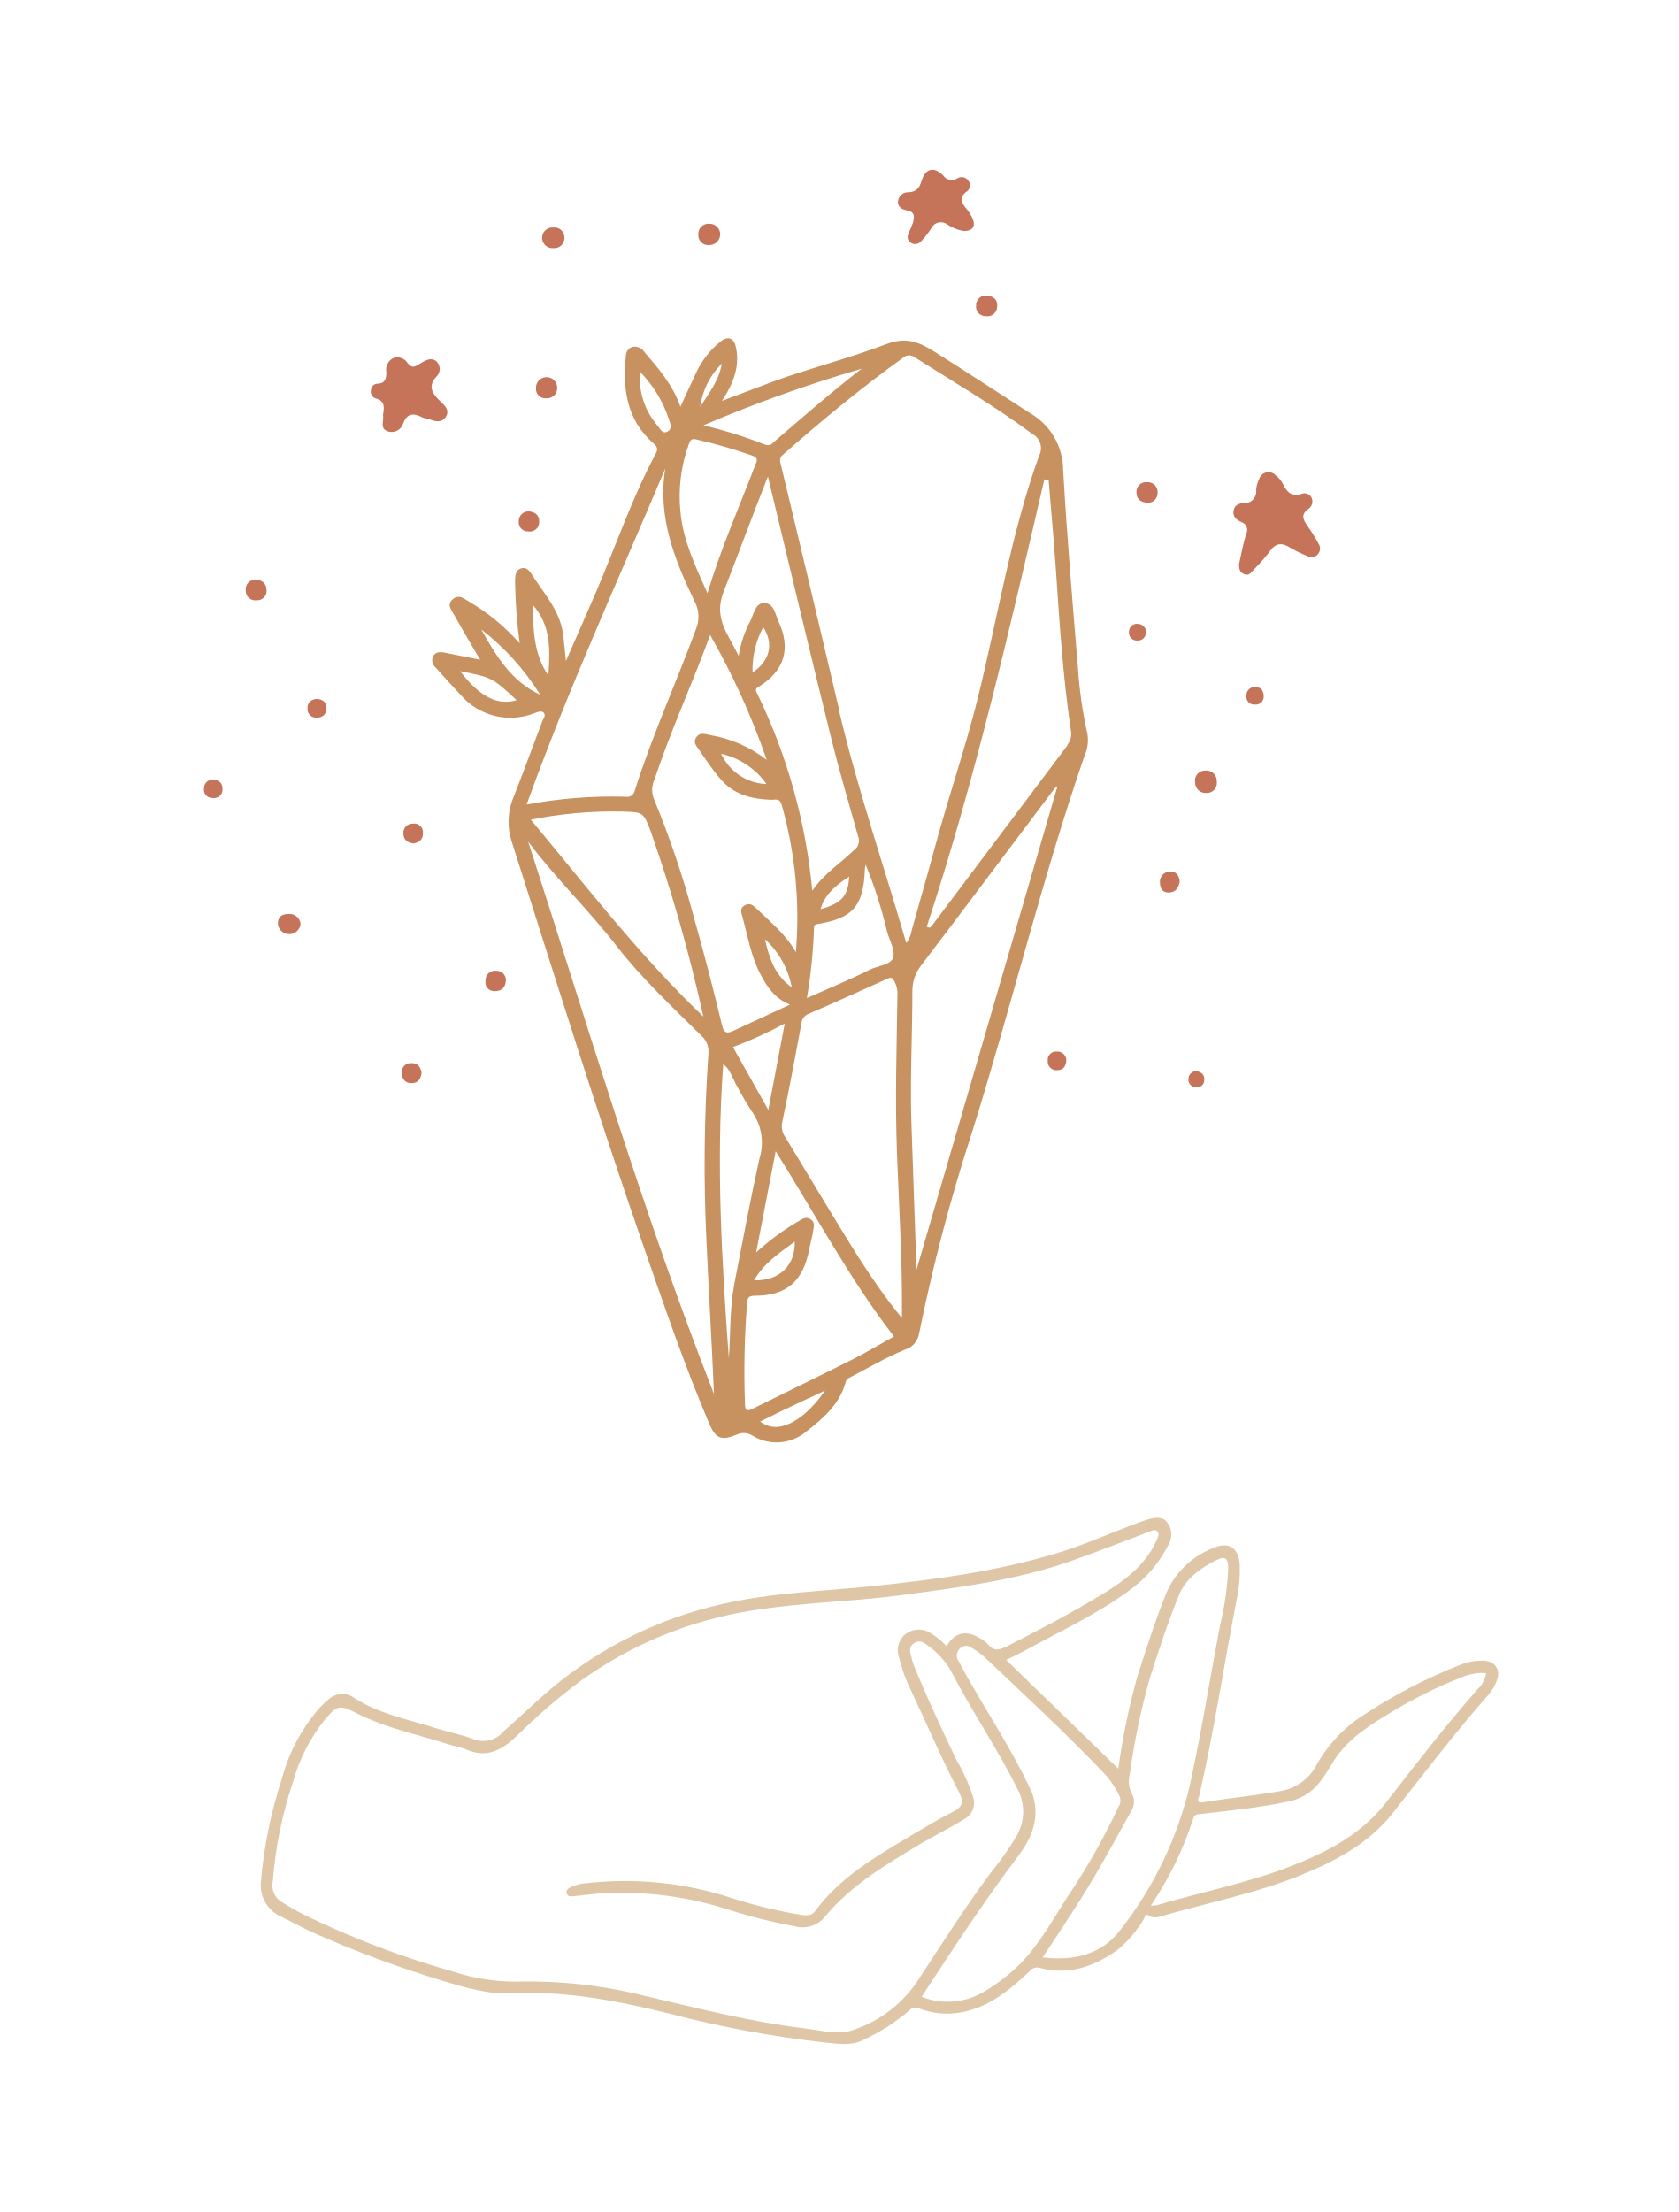
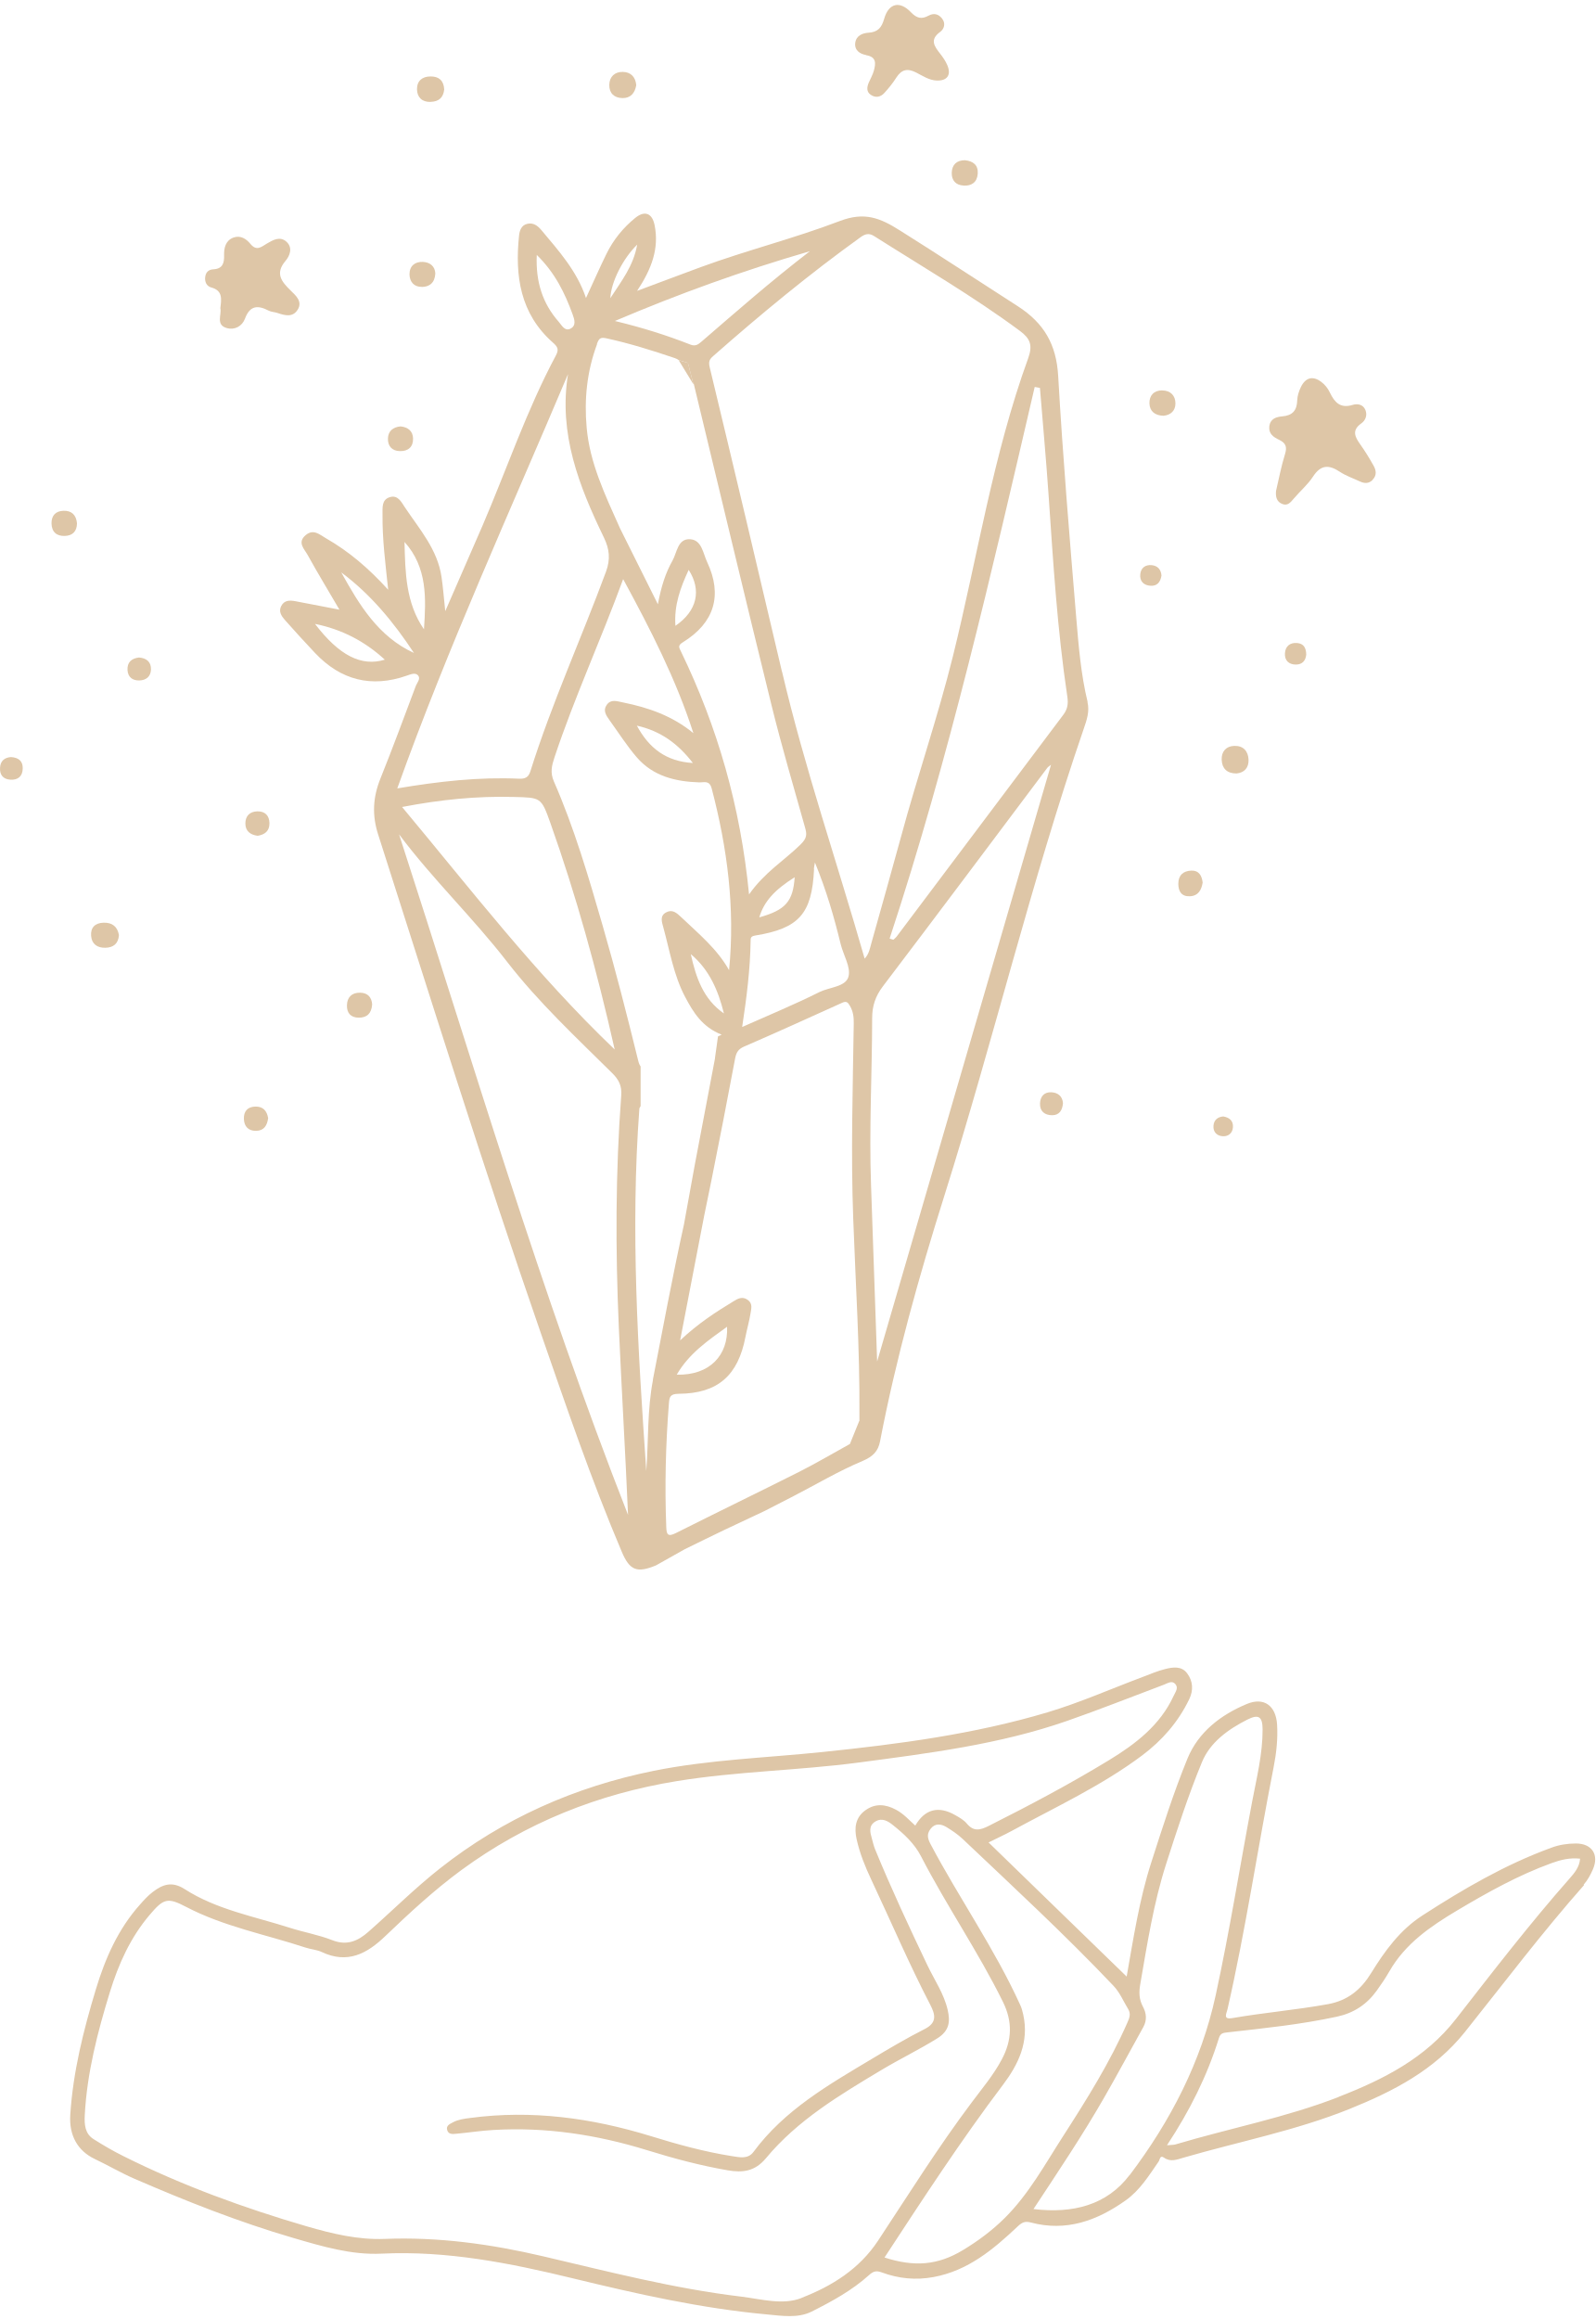
- <svg xmlns="http://www.w3.org/2000/svg" viewBox="0 0 237.15 312.47">
-   <defs>
-     <style>.cls-1{fill:#dec6a7;}.cls-2{fill:#c79160;}.cls-3{fill:#c5745a;}</style>
-   </defs>
-   <g id="Layer_1" data-name="Layer 1">
-     <path class="cls-1" d="M210.35,239.34a6.71,6.71,0,0,0,1.06-1.76c.73-1.68-.12-3-2-3a8.3,8.3,0,0,0-2.83.49,74.4,74.4,0,0,0-14.75,7.75,19.72,19.72,0,0,0-5.88,6.61,7,7,0,0,1-4.94,3.56c-3.65.66-7.34,1-11,1.6-1.09.19-.66-.52-.55-1,2.1-9.18,3.48-18.51,5.29-27.74a19.48,19.48,0,0,0,.4-4.93c-.14-2.16-1.51-3.16-3.47-2.34a11.87,11.87,0,0,0-6.81,6.26c-1.58,3.86-2.84,7.86-4.13,11.84A97.22,97.22,0,0,0,158,249.85l-15.84-15.37c1-.48,1.85-.88,2.69-1.34,5-2.74,10.27-5.16,14.9-8.62a17.52,17.52,0,0,0,5.41-6.46,2.75,2.75,0,0,0-.24-3c-.65-.86-1.65-.7-2.55-.48a25,25,0,0,0-2.47.87c-3.65,1.37-7.24,3-11,4.08-8.42,2.51-17.1,3.65-25.82,4.55-6.46.67-13,.86-19.36,2.16a57.33,57.33,0,0,0-24.46,11.17c-2.86,2.26-5.46,4.86-8.21,7.27a3.72,3.72,0,0,1-4.14,1c-1.57-.62-3.27-.92-4.89-1.43-4.07-1.3-8.36-2.07-12-4.42a2.82,2.82,0,0,0-3.68.32,10.38,10.38,0,0,0-1.46,1.43,24.88,24.88,0,0,0-5.05,9.69,64.41,64.41,0,0,0-2.95,14.4,4.87,4.87,0,0,0,2.82,5.07c1.52.72,3,1.58,4.52,2.25a155.75,155.75,0,0,0,18.22,6.79c3.32,1,6.66,2,10.14,1.8,7.49-.36,14.71,1.08,21.91,2.84a153.69,153.69,0,0,0,22.21,4.12c1.72.16,3.57.47,5.15-.32a28.52,28.52,0,0,0,6.6-4.2,1.19,1.19,0,0,1,1.44-.29,11,11,0,0,0,5.94.53c3.95-.73,6.84-3.17,9.63-5.79A1.37,1.37,0,0,1,147,278c4.05,1.07,7.59-.22,10.86-2.53a16.7,16.7,0,0,0,3.8-4.48c.13-.19.13-.76.6-.42.76.53,1.51.21,2.24,0,6.34-1.84,12.85-3.1,19-5.57,5-2,9.74-4.44,13.24-8.83C201.19,250.53,205.56,244.77,210.35,239.34ZM120.71,286.7c-2.18.84-4.63.12-6.95-.16-7.69-.92-15.17-2.85-22.69-4.61a67.59,67.59,0,0,0-18.14-2A28.12,28.12,0,0,1,64,278.5a126.76,126.76,0,0,1-21-8c-1.18-.6-2.34-1.26-3.46-2a2.72,2.72,0,0,1-1-2.71,58.26,58.26,0,0,1,2.88-14.13A24.25,24.25,0,0,1,46,242.8c1.57-1.85,2-2,4.15-.91,4.33,2.26,9.12,3.16,13.7,4.66a15.89,15.89,0,0,1,1.86.51c3,1.4,5.18.19,7.29-1.82a86.85,86.85,0,0,1,8.7-7.55,56.43,56.43,0,0,1,24.72-10.21c6.89-1.12,13.88-1.21,20.79-2.13,8.08-1.07,16.19-2.08,23.94-4.78,3.73-1.3,7.4-2.76,11.1-4.15.42-.15.9-.49,1.28-.09s0,.93-.17,1.38c-1.55,3.37-4.39,5.52-7.4,7.36-4.47,2.72-9.11,5.18-13.8,7.54-1,.49-1.72.67-2.51-.27a4.75,4.75,0,0,0-1.32-1c-1.93-1.11-3.48-.69-4.59,1.2a11.4,11.4,0,0,0-2.21-1.82,3.1,3.1,0,0,0-3.51.05,2.93,2.93,0,0,0-1,3.34,22.09,22.09,0,0,0,1.68,4.65c2.25,4.78,4.32,9.64,6.76,14.33.56,1.09.8,2-.65,2.76-2,1-4,2.21-6,3.39-5,3-10.07,5.88-13.63,10.71-.62.84-1.58.61-2.43.47a68.5,68.5,0,0,1-9.37-2.3,48.2,48.2,0,0,0-20.65-2.08,5.72,5.72,0,0,0-2,.5c-.37.2-.81.38-.66.9s.64.46,1,.42c1.41-.13,2.82-.34,4.23-.43A49.57,49.57,0,0,1,103,269.78a74.73,74.73,0,0,0,9.24,2.31,4.09,4.09,0,0,0,4.37-1.39c3.63-4.37,8.45-7.24,13.27-10.13,2.09-1.25,4.28-2.31,6.35-3.59a2.6,2.6,0,0,0,1.21-3.25,25.24,25.24,0,0,0-2.32-5.14c-2.1-4.4-4.16-8.81-6-13.32a12.27,12.27,0,0,1-.35-1.18c-.21-.73-.41-1.48.4-2s1.43,0,2,.42a11.18,11.18,0,0,1,3.2,3.55c2.93,5.68,6.57,10.95,9.4,16.69a6.76,6.76,0,0,1-.12,6.57,38.81,38.81,0,0,1-3.46,4.95c-3.83,5.11-7.22,10.5-10.72,15.82A17.58,17.58,0,0,1,120.71,286.7Zm9.5-4.63c4.43-6.76,8.77-13.42,13.57-19.78,1.79-2.36,3-4.92,2.34-8a5.31,5.31,0,0,0-.37-1.17c-2.92-6.41-7-12.19-10.27-18.4a1.37,1.37,0,0,1,.06-1.77,1.23,1.23,0,0,1,1.74-.18,10.73,10.73,0,0,1,1.89,1.37c5.84,5.53,11.75,11,17.28,16.84a14.92,14.92,0,0,1,1.69,2.66,1.55,1.55,0,0,1-.1,1.56,94.46,94.46,0,0,1-7.38,13c-2.07,3.23-3.91,6.62-6.67,9.36a25.79,25.79,0,0,1-4.78,3.68A10,10,0,0,1,130.21,282.07Zm28.11-9.48c-2.63,3.48-6.52,4.46-11,3.91,2.9-4.4,5.65-8.5,8.11-12.79,1.53-2.66,3-5.37,4.47-8a2.32,2.32,0,0,0,0-2.36,3.74,3.74,0,0,1-.3-2.58A100.12,100.12,0,0,1,162.47,237c1.26-3.93,2.55-7.87,4.11-11.69.95-2.3,3-3.78,5.22-4.9,1.3-.65,1.73-.32,1.74,1.12a43.74,43.74,0,0,1-1.2,8.29c-1.4,7.4-2.59,14.83-4.19,22.19A52.58,52.58,0,0,1,158.32,272.59Zm23.94-8.92c-6.08,2.36-12.49,3.58-18.72,5.44a7.73,7.73,0,0,1-.95.09,48.19,48.19,0,0,0,6-12.31c.17-.57.51-.58,1-.64,4.18-.47,8.37-.9,12.5-1.78a7.26,7.26,0,0,0,4.58-3,22.81,22.81,0,0,0,1.44-2.18c1.82-3.18,4.72-5.16,7.77-7a64.4,64.4,0,0,1,10.82-5.43,7.07,7.07,0,0,1,3.27-.51,3.83,3.83,0,0,1-1.21,2.28c-4.56,5.18-8.78,10.65-13,16.09C192.2,259.25,187.38,261.68,182.26,263.67Z" />
-     <path class="cls-2" d="M152.29,94.2c-.77-9.27-1.55-18.54-2.08-27.82a9.32,9.32,0,0,0-4.64-8c-4.49-2.88-8.95-5.81-13.46-8.65-2.31-1.45-4.08-2.19-6.94-1.1-5.22,2-10.68,3.35-15.94,5.27L102,56.63c1.67-2.54,2.53-4.86,2-7.51-.27-1.37-1.11-1.74-2.19-.87a12.23,12.23,0,0,0-3.32,4.13c-.79,1.64-1.53,3.3-2.35,5.07C95.05,54.34,93,52,91,49.67A1.59,1.59,0,0,0,89.36,49a1.33,1.33,0,0,0-.93,1.32c-.48,4.64.14,9,3.86,12.27.58.51.73.8.35,1.51-3.35,6.27-5.62,13-8.42,19.53-1.34,3.1-2.7,6.19-4.26,9.75-.17-1.68-.26-2.81-.42-3.93-.46-3.14-2.53-5.45-4.2-8-.42-.62-.8-1.42-1.7-1.16s-.85,1.21-.86,2a74,74,0,0,0,.65,8.59A29.35,29.35,0,0,0,66.3,85c-.72-.41-1.43-1.11-2.33-.35s-.15,1.58.23,2.26c1.16,2.1,2.4,4.16,3.64,6.28l-5.05-1c-.65-.12-1.27-.12-1.62.57a1.33,1.33,0,0,0,.41,1.56c1.15,1.29,2.3,2.57,3.49,3.82a9.25,9.25,0,0,0,10.5,2.58c.45-.16,1-.38,1.29,0s-.12.85-.27,1.25c-1.33,3.53-2.63,7.08-4,10.57a9,9,0,0,0-.25,6.45C78.4,138,84.35,157.11,90.91,176c2.93,8.42,5.8,16.87,9.29,25.08.91,2.15,1.74,2.48,3.93,1.56a2.28,2.28,0,0,1,2.21.17,6.52,6.52,0,0,0,7.57-.58c2.36-1.84,4.64-3.79,5.53-6.83.08-.28.11-.54.41-.7,2.65-1.37,5.23-2.9,8-4.05a2.83,2.83,0,0,0,2-2.22,252.63,252.63,0,0,1,7.39-28.18c5.59-17.76,9.91-35.9,16-53.52a5.35,5.35,0,0,0,.41-3A61.3,61.3,0,0,1,152.29,94.2ZM121.75,52.08c-4.55,3.51-8.49,7-12.47,10.41a1,1,0,0,1-1.22.3,66.06,66.06,0,0,0-8.67-2.71A197.25,197.25,0,0,1,121.75,52.08Zm.44,70.84c0-.15,0-.3.12-.78a63.58,63.58,0,0,1,3,9.35c.31,1.27,1.19,2.67.89,3.75s-2.18,1.17-3.33,1.75c-2.85,1.43-5.81,2.64-8.86,4a73,73,0,0,0,1-9.85c0-.34,0-.54.52-.62C120.48,129.72,122,128,122.19,122.92Zm-6.26,5.51c.54-1.79,1.72-3.13,4.06-4.6C119.81,126.61,118.94,127.59,115.93,128.43Zm4.7-8.31c-1.84,1.81-4.09,3.17-5.86,5.69A81,81,0,0,0,107,98c-.21-.44-.39-.67.22-1,3.61-2.23,4.58-5.39,2.77-9.22-.46-1-.61-2.51-1.94-2.59s-1.51,1.52-2,2.46a15.85,15.85,0,0,0-1.68,5c-1.51-3.11-3.57-5.3-2.15-9,2.08-5.36,4.08-10.76,6.28-16.35,3,12.49,5.92,24.73,8.93,36.93,1.15,4.66,2.51,9.27,3.81,13.89A1.63,1.63,0,0,1,120.63,120.12ZM106.33,95a12.68,12.68,0,0,1,1.51-6.41C109.35,90.94,108.82,93.32,106.33,95ZM102,51.34c-.44,2.47-1.82,4.18-3.08,6.14A10.73,10.73,0,0,1,102,51.34ZM97.33,62.73c.23-.62.38-.8,1.06-.66a74.12,74.12,0,0,1,7.89,2.28c1,.33.62.85.39,1.45-2.25,5.9-4.82,11.69-6.71,18-1.77-3.94-3.45-7.49-3.82-11.5A21.64,21.64,0,0,1,97.33,62.73Zm-6.9-10.21a17.33,17.33,0,0,1,4.11,6.79c.22.6.45,1.32-.26,1.67s-1-.4-1.32-.79A10.33,10.33,0,0,1,90.43,52.52ZM65,94.8c4.56.92,4.56.92,8,4.1C70.33,99.72,67.78,98.44,65,94.8Zm3-5.89a35.27,35.27,0,0,1,8.33,9.23C72.27,96.27,70.08,92.64,68,88.91Zm7.26-3.49c2.63,2.92,2.47,6.46,2.22,10C75.4,92.42,75.34,88.92,75.27,85.42ZM94,66.18C92.89,73,95.28,79,98.13,84.93a4.55,4.55,0,0,1,.23,3.88c-2.82,7.66-6.22,15.11-8.68,22.91a1.08,1.08,0,0,1-1.27.83,65.7,65.7,0,0,0-14,1.1C80.27,97.38,87.37,81.9,94,66.18Zm-2,51.43a224.2,224.2,0,0,1,7.38,26C90.28,134.9,82.9,125.26,75,115.79a58.73,58.73,0,0,1,12.77-1.15C90.89,114.72,90.92,114.66,92,117.61Zm-17.33,1.33c3.84,5.13,8.47,9.56,12.37,14.59,3.61,4.66,7.9,8.65,12.06,12.77a3,3,0,0,1,1,2.53,225.31,225.31,0,0,0-.28,26.5c.32,7.19.76,14.37,1.06,21.58C90.85,171.37,83.12,145.05,74.64,118.94ZM98,129.44a133.8,133.8,0,0,0-5.6-16.56,3.48,3.48,0,0,1,.07-2.76c2.27-6.84,5.29-13.39,7.87-20.42a104.34,104.34,0,0,1,8,17.65,17.68,17.68,0,0,0-8.07-3.52c-.7-.14-1.37-.41-1.87.29s-.06,1.2.32,1.72c1,1.44,2,3,3.16,4.29,1.85,2.15,4.4,2.76,7.12,2.85.57,0,1.19-.27,1.45.72a58.32,58.32,0,0,1,2,20.81c-1.38-2.46-3.49-4.18-5.45-6.06-.55-.52-1-1-1.78-.56s-.46,1.1-.3,1.69c.74,2.69,1.19,5.47,2.5,8,.94,1.77,2,3.46,4.2,4.33-2.79,1.29-5.42,2.53-8.07,3.73-.75.34-1.25.37-1.52-.76C100.78,139.7,99.46,134.55,98,129.44Zm10.32-18.68a7.34,7.34,0,0,1-6.42-4.28A10.82,10.82,0,0,1,108.31,110.76Zm3.56,28.71c-2.39-1.65-3.21-4.16-3.8-6.8A12.21,12.21,0,0,1,111.87,139.47Zm-1,5.11c-.78,4.1-1.51,8-2.32,12.21-1.74-3.08-3.33-5.92-5-8.88A56.07,56.07,0,0,0,110.87,144.58Zm-7.13,36.87c-.67,3.45-.51,7-.77,10.44-1-13.8-1.82-27.59-.79-41.56a3.43,3.43,0,0,1,1.13,1.49,45.82,45.82,0,0,0,2.85,5.09,7.58,7.58,0,0,1,1.15,6.71C106,169.54,104.9,175.5,103.74,181.45Zm3.67,19.35c1.58-.77,3-1.5,4.54-2.21s2.94-1.39,4.61-2.17C114.2,199.94,110.3,203.06,107.41,200.8ZM120.52,192c-4.71,2.37-9.46,4.66-14.17,7-.92.46-1.06.15-1.09-.7a123.2,123.2,0,0,1,.29-14.12c.06-.78.12-1.14,1.13-1.14,4.48,0,6.8-2.09,7.65-6.53.17-.9.44-1.79.57-2.69.09-.54.28-1.14-.34-1.57s-1.12-.11-1.6.18a34.94,34.94,0,0,0-6.12,4.49l2.76-14.3c5.63,8.95,10.4,18,16.71,26.17C124.39,189.85,122.49,191,120.52,192Zm-14-11.11c1.41-2.42,3.52-3.87,5.77-5.49C112.39,178.62,110.26,181,106.47,180.86Zm20.91,5.29c-4.28-5.19-7.58-10.9-11-16.5-1.83-3-3.61-6-5.44-9a2.69,2.69,0,0,1-.49-2.07c1-4.66,1.85-9.33,2.73-14a1.58,1.58,0,0,1,1-1.39c3.77-1.62,7.51-3.33,11.24-5,.49-.22.66-.05.9.4a3.64,3.64,0,0,1,.43,2c-.12,7.47-.34,14.93-.06,22.39s.75,14.91.7,22.38Zm-8.85-85.85q-4.09-17.44-8.29-34.87a1.1,1.1,0,0,1,.41-1.3c5.43-4.78,11-9.39,16.89-13.62a1.23,1.23,0,0,1,1.55-.13c5.61,3.56,11.36,6.91,16.71,10.88a2.28,2.28,0,0,1,.95,3.11c-4,11.11-5.82,22.8-8.65,34.23-1.72,6.93-4.06,13.69-5.93,20.58-1.1,4.08-2.27,8.15-3.41,12.22a3.83,3.83,0,0,1-.76,1.79C124.84,122.15,121.13,111.38,118.53,100.3Zm10.91,79.05c-.24-6.93-.46-13.59-.7-20.25-.24-6.37.12-12.74.12-19.11a5.79,5.79,0,0,1,1.23-3.63c6.32-8.31,12.57-16.68,18.85-25a2.8,2.8,0,0,1,.43-.36Zm21.35-74.12-19.13,25.45a2.26,2.26,0,0,1-.35.34l-.43-.13c6.84-20.73,11.69-42,16.63-63.21l.6.11c.33,4.09.71,8.18,1,12.28.53,7.72,1,15.44,2.15,23.1A2.47,2.47,0,0,1,150.79,105.23Z" />
-     <path class="cls-3" d="M186.14,78.36a1.22,1.22,0,0,0,.14-1.58,22.6,22.6,0,0,0-1.54-2.47c-.62-.87-1-1.62.12-2.42a1.27,1.27,0,0,0,.47-1.54,1.12,1.12,0,0,0-1.47-.57c-1.42.43-2.07-.31-2.61-1.44a3.48,3.48,0,0,0-1-1.19,1.39,1.39,0,0,0-2.37.59,3.89,3.89,0,0,0-.4,1.48,1.65,1.65,0,0,1-1.71,1.86c-.69,0-1.39.26-1.49,1.14s.5,1.24,1.13,1.54a1.14,1.14,0,0,1,.67,1.63c-.44,1.41-.71,2.87-1,4.23-.07.71.1,1.24.72,1.49s.93-.16,1.28-.58A28.3,28.3,0,0,0,179.33,78c.89-1.37,1.82-1.39,3.07-.56a17.52,17.52,0,0,0,2.31,1.11A1.18,1.18,0,0,0,186.14,78.36Z" />
-     <path class="cls-3" d="M63,58.88c.59-1-.19-1.6-.8-2.2-1-1-1.85-2-.59-3.42a1.51,1.51,0,0,0,.09-2.19c-.73-.65-1.52-.2-2.22.21s-1.18.92-1.89,0a1.7,1.7,0,0,0-2-.71,1.84,1.84,0,0,0-1,2c0,.94-.17,1.58-1.23,1.63a.91.91,0,0,0-.93.85,1,1,0,0,0,.69,1.24c1.33.36,1.16,1.32,1,2.37.18.74-.56,1.91.74,2.29a1.69,1.69,0,0,0,2.09-1.09c.57-1.53,1.49-1.54,2.72-.9a8,8,0,0,0,1,.26C61.47,59.54,62.38,59.79,63,58.88Z" />
-     <path class="cls-3" d="M128.08,29.7c1.21.2,1.13.94.91,1.76a12.36,12.36,0,0,1-.59,1.41c-.21.51-.27,1,.24,1.39a1.11,1.11,0,0,0,1.55-.22,13,13,0,0,0,1.37-1.76,1.51,1.51,0,0,1,2.28-.58,5.56,5.56,0,0,0,2.37.93c1.2,0,1.68-.65,1.2-1.77a5.79,5.79,0,0,0-.81-1.3c-.68-.85-1.25-1.61,0-2.51a1.05,1.05,0,0,0,.2-1.54,1.12,1.12,0,0,0-1.53-.32,1.45,1.45,0,0,1-2-.39c-1.3-1.35-2.55-1-3.06.74-.29,1-.71,1.55-1.81,1.62a1.43,1.43,0,0,0-1.51,1.16C126.74,29.19,127.42,29.6,128.08,29.7Z" />
-     <path class="cls-3" d="M170.28,108.85a1.4,1.4,0,0,0-1.43,1.59,1.5,1.5,0,0,0,1.7,1.57,1.39,1.39,0,0,0,1.37-1.58A1.48,1.48,0,0,0,170.28,108.85Z" />
-     <path class="cls-3" d="M100.17,34.62a1.54,1.54,0,0,0,1.59-1.48,1.49,1.49,0,0,0-1.54-1.53,1.42,1.42,0,0,0-1.55,1.49A1.39,1.39,0,0,0,100.17,34.62Z" />
-     <path class="cls-3" d="M40.7,129.11c-1,0-1.5.56-1.42,1.5a1.61,1.61,0,0,0,3.19-.1A1.57,1.57,0,0,0,40.7,129.11Z" />
-     <path class="cls-3" d="M78.19,35.05a1.42,1.42,0,0,0,1.56-1.43,1.41,1.41,0,0,0-1.57-1.48,1.46,1.46,0,1,0,0,2.91Z" />
-     <path class="cls-3" d="M139.26,44.65a1.38,1.38,0,0,0,1.63-1.36c.07-1-.51-1.44-1.47-1.54a1.36,1.36,0,0,0-1.51,1.45A1.31,1.31,0,0,0,139.26,44.65Z" />
-     <path class="cls-3" d="M165.39,123.14a1.38,1.38,0,0,0-1.5,1.52c0,.88.37,1.46,1.31,1.42s1.35-.74,1.48-1.58C166.58,123.7,166.24,123.11,165.39,123.14Z" />
-     <path class="cls-3" d="M162.05,68.11a1.35,1.35,0,0,0-1.48,1.5c0,.92.66,1.39,1.63,1.41a1.36,1.36,0,0,0,1.36-1.41A1.41,1.41,0,0,0,162.05,68.11Z" />
-     <path class="cls-3" d="M77.17,56.26a1.45,1.45,0,0,0,1.56-1.55,1.49,1.49,0,0,0-3,.13A1.32,1.32,0,0,0,77.17,56.26Z" />
-     <path class="cls-3" d="M74.66,75.07a1.32,1.32,0,0,0,1.52-1.44c0-.87-.59-1.31-1.44-1.39a1.36,1.36,0,0,0-1.44,1.39A1.29,1.29,0,0,0,74.66,75.07Z" />
-     <path class="cls-3" d="M36.09,81.91a1.29,1.29,0,0,0-1.36,1.44,1.34,1.34,0,0,0,1.55,1.44,1.3,1.3,0,0,0,1.38-1.45A1.4,1.4,0,0,0,36.09,81.91Z" />
-     <path class="cls-3" d="M70.12,137.13a1.35,1.35,0,0,0-1.52,1.45A1.22,1.22,0,0,0,69.93,140c.95,0,1.47-.47,1.55-1.5A1.31,1.31,0,0,0,70.12,137.13Z" />
-     <path class="cls-3" d="M58.34,116.35A1.28,1.28,0,0,0,57,117.74c0,.86.56,1.3,1.41,1.4.81-.13,1.37-.54,1.35-1.43A1.23,1.23,0,0,0,58.34,116.35Z" />
-     <path class="cls-3" d="M58.11,150.18a1.23,1.23,0,0,0-1.32,1.42A1.27,1.27,0,0,0,58.2,153c.9,0,1.26-.63,1.37-1.46C59.42,150.69,59,150.16,58.11,150.18Z" />
-     <path class="cls-3" d="M44.76,98.72c-.86.1-1.36.55-1.31,1.44a1.19,1.19,0,0,0,1.36,1.2,1.23,1.23,0,0,0,1.33-1.25C46.17,99.22,45.63,98.79,44.76,98.72Z" />
-     <path class="cls-3" d="M149.33,148.54a1.18,1.18,0,0,0-1.3,1.27,1.23,1.23,0,0,0,1.39,1.36c.83,0,1.18-.58,1.24-1.4A1.26,1.26,0,0,0,149.33,148.54Z" />
-     <path class="cls-3" d="M30,112.72a1.2,1.2,0,0,0,1.44-1.29c0-.82-.46-1.24-1.35-1.3a1.2,1.2,0,0,0-1.26,1.22A1.16,1.16,0,0,0,30,112.72Z" />
-     <path class="cls-3" d="M177.48,97.06a1.17,1.17,0,0,0-1.38,1.18,1.13,1.13,0,0,0,1.26,1.29,1.12,1.12,0,0,0,1.19-1.14C178.53,97.63,178.27,97.12,177.48,97.06Z" />
-     <path class="cls-3" d="M160.83,88.14a1.09,1.09,0,0,0-1.31,1,1.13,1.13,0,0,0,1.17,1.35c.73,0,1.14-.39,1.26-1.17A1.19,1.19,0,0,0,160.83,88.14Z" />
-     <path class="cls-3" d="M169.05,151.31a1.1,1.1,0,0,0-1.13,1.06,1.05,1.05,0,0,0,1.11,1.21,1,1,0,0,0,1.12-1C170.21,151.8,169.73,151.44,169.05,151.31Z" />
-   </g>
+ <svg xmlns="http://www.w3.org/2000/svg" width="311" height="452" viewBox="0 0 311 452" fill="none">
+   <path d="M308.753 367.345C309.519 366.478 310.097 365.406 310.556 364.352C311.798 361.494 310.352 359.317 307.239 359.317C305.606 359.317 303.956 359.572 302.425 360.15C293.478 363.416 285.314 368.179 277.336 373.333C272.93 376.174 269.988 380.256 267.317 384.576C265.344 387.791 262.792 389.918 258.914 390.632C252.723 391.755 246.429 392.282 240.237 393.354C238.383 393.677 239.115 392.469 239.302 391.67C242.874 376.055 245.204 360.184 248.3 344.484C248.844 341.729 249.151 338.922 248.98 336.115C248.742 332.441 246.412 330.74 243.095 332.118C237.992 334.244 233.638 337.595 231.511 342.766C228.824 349.332 226.664 356.136 224.486 362.906C222.122 370.203 220.982 377.773 219.655 385.257C210.691 376.548 201.778 367.907 192.729 359.113C194.379 358.296 195.859 357.616 197.305 356.833C205.877 352.173 214.774 348.056 222.649 342.171C226.595 339.211 229.708 335.639 231.852 331.199C232.702 329.43 232.583 327.661 231.443 326.148C230.338 324.668 228.637 324.94 227.106 325.331C225.677 325.688 224.299 326.284 222.904 326.811C216.679 329.141 210.589 331.846 204.228 333.751C189.922 338.02 175.141 339.96 160.325 341.49C149.337 342.63 138.263 342.97 127.394 345.165C112.051 348.277 98.086 354.469 85.788 364.165C80.906 368.009 76.483 372.431 71.823 376.531C69.816 378.3 67.655 379.303 64.781 378.164C62.093 377.109 59.201 376.616 56.446 375.731C49.523 373.52 42.242 372.21 36.034 368.23C33.533 366.614 31.713 367.294 29.774 368.774C28.856 369.472 28.056 370.356 27.291 371.224C23.038 375.986 20.538 381.651 18.701 387.706C16.268 395.735 14.244 403.798 13.7 412.201C13.445 416.181 15.095 419.209 18.497 420.824C21.082 422.049 23.566 423.512 26.185 424.652C36.306 429.04 46.563 433.106 57.177 436.201C62.825 437.851 68.506 439.552 74.408 439.263C87.149 438.651 99.447 441.1 111.694 444.077C124.145 447.105 136.664 449.928 149.456 451.102C152.398 451.374 155.545 451.902 158.233 450.558C162.196 448.568 166.125 446.424 169.459 443.414C170.276 442.682 170.854 442.529 171.909 442.92C175.175 444.128 178.526 444.468 182.013 443.822C188.732 442.58 193.664 438.43 198.393 433.973C199.244 433.174 199.805 432.884 200.979 433.191C207.868 435.028 213.889 432.833 219.451 428.887C222.241 426.914 224.01 424.022 225.915 421.267C226.136 420.944 226.136 419.991 226.936 420.552C228.228 421.471 229.504 420.91 230.746 420.552C241.53 417.423 252.621 415.279 263.065 411.078C271.587 407.642 279.632 403.525 285.586 396.075C293.257 386.465 300.673 376.65 308.821 367.431L308.753 367.345ZM156.277 447.904C152.569 449.35 148.401 448.108 144.455 447.632C131.374 446.067 118.651 442.767 105.859 439.774C95.688 437.392 85.482 435.98 75.004 436.389C69.816 436.593 64.764 435.385 59.797 433.939C47.533 430.35 35.558 425.995 24.11 420.28C22.086 419.277 20.13 418.137 18.225 416.929C16.558 415.875 16.439 414.089 16.524 412.32C16.949 404.07 19.007 396.143 21.422 388.285C23.123 382.773 25.42 377.653 29.196 373.214C31.866 370.067 32.649 369.761 36.272 371.666C43.62 375.51 51.768 377.041 59.576 379.61C60.613 379.95 61.77 380.018 62.739 380.477C67.757 382.841 71.55 380.8 75.123 377.364C79.851 372.84 84.648 368.4 89.921 364.522C102.509 355.285 116.61 349.655 131.97 347.155C143.689 345.25 155.579 345.097 167.333 343.549C181.077 341.729 194.872 340.011 208.055 335.418C214.399 333.207 220.642 330.723 226.936 328.359C227.65 328.087 228.45 327.508 229.096 328.189C229.844 328.971 229.164 329.771 228.807 330.553C226.17 336.285 221.356 339.943 216.219 343.072C208.599 347.716 200.723 351.883 192.746 355.898C191.079 356.731 189.82 357.037 188.493 355.439C187.915 354.741 187.048 354.248 186.231 353.789C182.965 351.918 180.312 352.615 178.441 355.83C177.233 354.741 176.161 353.516 174.681 352.734C172.64 351.645 170.65 351.458 168.728 352.836C166.755 354.248 166.517 356.289 167.01 358.5C167.622 361.256 168.677 363.858 169.885 366.41C173.712 374.541 177.233 382.807 181.383 390.785C182.336 392.639 182.744 394.238 180.278 395.48C176.791 397.249 173.423 399.239 170.072 401.246C161.567 406.332 152.943 411.248 146.887 419.447C145.833 420.876 144.183 420.484 142.754 420.263C137.328 419.413 132.038 417.95 126.816 416.334C115.334 412.813 103.682 411.214 91.69 412.813C90.534 412.966 89.36 413.102 88.305 413.663C87.676 414.004 86.927 414.31 87.183 415.177C87.438 416.062 88.271 415.96 88.969 415.892C91.367 415.671 93.765 415.296 96.164 415.16C106.421 414.548 116.389 416.079 126.186 419.106C131.34 420.705 136.562 422.1 141.886 423.019C144.761 423.512 147.159 423.274 149.337 420.654C155.511 413.221 163.71 408.339 171.892 403.44C175.447 401.314 179.172 399.511 182.71 397.317C185.142 395.803 185.262 394 184.768 391.789C184.054 388.625 182.183 385.937 180.805 383.046C177.233 375.561 173.729 368.06 170.582 360.388C170.327 359.742 170.174 359.045 169.987 358.381C169.629 357.14 169.289 355.864 170.667 355.03C171.977 354.248 173.116 354.945 174.103 355.745C176.246 357.446 178.287 359.351 179.546 361.783C184.53 371.445 190.722 380.426 195.535 390.19C197.458 394.085 197.287 397.674 195.331 401.365C193.715 404.427 191.487 407.047 189.446 409.785C182.931 418.46 177.182 427.645 171.211 436.695C167.537 442.274 162.179 445.591 156.294 447.87L156.277 447.904ZM172.436 440.029C179.971 428.53 187.354 417.184 195.518 406.383C198.563 402.352 200.655 397.997 199.499 392.707C199.346 392.01 199.176 391.346 198.869 390.717C193.903 379.814 186.997 369.982 181.4 359.402C180.703 358.092 180.754 357.327 181.485 356.391C182.319 355.353 183.458 355.49 184.462 356.085C185.585 356.765 186.707 357.514 187.66 358.415C197.594 367.822 207.646 377.109 217.07 387.043C218.346 388.387 219.009 390.054 219.945 391.585C220.54 392.554 220.166 393.388 219.792 394.238C216.356 402.046 211.848 409.241 207.238 416.402C203.7 421.896 200.57 427.662 195.876 432.323C193.426 434.756 190.671 436.797 187.745 438.566C182.863 441.525 178.27 441.9 172.436 440.012V440.029ZM220.251 423.903C215.794 429.823 209.16 431.49 201.489 430.571C206.422 423.087 211.1 416.113 215.284 408.816C217.886 404.291 220.353 399.681 222.887 395.123C223.653 393.762 223.517 392.401 222.819 391.108C222.071 389.696 222.02 388.353 222.309 386.72C223.67 378.861 224.895 370.986 227.327 363.382C229.47 356.697 231.647 349.978 234.318 343.498C235.917 339.585 239.438 337.068 243.197 335.163C245.391 334.057 246.14 334.601 246.157 337.068C246.174 341.865 245 346.508 244.116 351.169C241.734 363.756 239.727 376.395 237.006 388.914C234.182 401.927 228.177 413.442 220.268 423.92L220.251 423.903ZM260.972 408.73C250.647 412.745 239.727 414.82 229.13 417.984C228.773 418.086 228.365 418.052 227.514 418.137C231.971 411.384 235.373 404.563 237.652 397.215C237.958 396.245 238.519 396.228 239.37 396.126C246.48 395.327 253.607 394.595 260.615 393.081C263.949 392.367 266.484 390.683 268.423 387.978C269.29 386.771 270.124 385.546 270.855 384.27C273.951 378.844 278.884 375.476 284.072 372.38C289.991 368.859 295.979 365.508 302.493 363.144C304.28 362.498 306.049 362.055 308.056 362.277C307.937 363.926 306.95 365.066 305.998 366.155C298.224 374.966 291.063 384.27 283.851 393.524C277.88 401.195 269.664 405.329 260.955 408.713L260.972 408.73Z" fill="#DEC6A7" />
+   <path d="M212.034 136.794C210.742 131.47 210.299 126.01 209.84 120.583C208.53 104.815 207.204 89.047 206.302 73.262C205.945 67.138 203.564 62.988 198.41 59.671C190.772 54.772 183.203 49.788 175.514 44.958C171.585 42.474 168.574 41.232 163.709 43.086C154.847 46.471 145.56 48.785 136.613 52.068C132.683 53.514 128.788 54.993 124.212 56.694C127.07 52.374 128.516 48.428 127.631 43.92C127.172 41.59 125.743 40.96 123.889 42.44C121.508 44.362 119.603 46.709 118.242 49.465C116.881 52.238 115.639 55.078 114.245 58.089C112.476 52.799 108.921 48.887 105.553 44.855C104.838 44.005 103.988 43.342 102.78 43.631C101.623 43.903 101.3 44.974 101.198 45.893C100.365 53.786 101.419 61.134 107.764 66.747C108.751 67.615 109.006 68.108 108.359 69.316C102.661 79.981 98.8 91.463 94.037 102.536C91.758 107.809 89.444 113.065 86.808 119.121C86.502 116.263 86.365 114.341 86.076 112.436C85.294 107.095 81.79 103.148 78.932 98.879C78.235 97.824 77.571 96.446 76.04 96.889C74.357 97.382 74.595 98.947 74.578 100.342C74.527 105.036 75.122 109.697 75.683 114.953C71.839 110.718 67.978 107.452 63.555 104.917C62.331 104.22 61.123 103.012 59.592 104.305C57.891 105.734 59.337 107.01 59.966 108.149C61.939 111.721 64.066 115.208 66.175 118.831C63.096 118.236 60.34 117.709 57.585 117.181C56.479 116.977 55.408 116.96 54.812 118.151C54.285 119.206 54.863 120.056 55.51 120.805C57.466 122.999 59.422 125.176 61.446 127.302C66.447 132.575 72.417 134.106 79.306 131.691C80.089 131.419 80.973 131.044 81.501 131.64C82.079 132.286 81.297 133.069 81.041 133.766C78.779 139.771 76.568 145.792 74.169 151.745C72.69 155.42 72.502 158.89 73.744 162.717C84.137 195.121 94.258 227.627 105.417 259.775C110.383 274.097 115.282 288.471 121.219 302.453C122.767 306.11 124.178 306.654 127.904 305.106L133.5 301.96C136.187 300.65 138.688 299.408 141.222 298.2C143.723 297.01 146.223 295.836 149.064 294.509L154.66 291.635C159.168 289.304 163.539 286.702 168.2 284.746C170.207 283.895 171.211 282.824 171.568 280.969C174.698 264.708 179.154 248.787 184.121 233.036C193.647 202.826 200.995 171.97 211.303 141.999C211.864 140.366 212.46 138.682 212.017 136.845L212.034 136.794ZM157.909 48.955C150.17 54.908 143.468 60.811 136.698 66.645C136.085 67.172 135.541 67.53 134.623 67.172C130.03 65.369 125.318 63.873 119.875 62.563C132.462 57.222 144.641 52.816 157.926 48.955H157.909ZM124.229 47.679C123.481 51.898 121.134 54.789 118.99 58.123C119.127 54.993 121.423 50.418 124.229 47.679ZM116.371 67.053C116.762 65.999 117.017 65.693 118.174 65.931C122.733 66.917 127.172 68.312 131.595 69.809C131.918 69.928 132.139 70.047 132.309 70.183L134.112 70.728L135.184 74.878L135.235 74.725C140.372 95.97 145.322 116.79 150.442 137.559C152.398 145.486 154.711 153.31 156.922 161.186C157.331 162.615 157.399 163.329 156.004 164.673C152.874 167.735 149.03 170.048 146.036 174.335C144.369 157.223 139.896 141.71 132.751 126.962C132.394 126.214 132.088 125.822 133.126 125.193C139.283 121.4 140.916 116.025 137.854 109.527C137.072 107.86 136.817 105.24 134.554 105.104C132.105 104.951 132.003 107.707 131.101 109.289C129.775 111.636 128.924 114.239 128.261 117.777L120.862 102.944C117.868 96.259 114.993 90.204 114.381 83.4C113.87 77.804 114.432 72.36 116.405 67.07L116.371 67.053ZM158.674 169.436C158.674 169.181 158.743 168.908 158.879 168.109C161.124 173.586 162.621 178.757 163.896 184.013C164.424 186.173 165.938 188.555 165.41 190.392C164.849 192.365 161.702 192.399 159.746 193.369C154.898 195.801 149.88 197.859 144.692 200.173C145.56 194.457 146.257 188.963 146.342 183.401C146.342 182.84 146.342 182.499 147.227 182.346C155.783 180.968 158.3 178.094 158.708 169.419L158.674 169.436ZM148.026 178.808C148.945 175.746 150.952 173.484 154.932 170.984C154.609 175.712 153.146 177.379 148.026 178.808ZM131.68 121.978C131.391 117.896 132.683 114.494 134.265 111.075C136.817 115.038 135.915 119.087 131.68 121.978ZM104.651 49.686C108.223 53.19 110.111 57.103 111.625 61.236C111.999 62.257 112.408 63.481 111.183 64.077C110.094 64.604 109.516 63.396 108.938 62.733C105.774 59.144 104.413 54.908 104.651 49.686ZM61.412 121.604C66.583 122.647 71.119 124.972 75.02 128.578C70.461 129.973 66.124 127.779 61.412 121.604ZM66.532 111.568C72.298 115.855 76.772 121.315 80.701 127.268C73.761 124.087 70.053 117.913 66.532 111.568ZM78.864 105.632C83.338 110.599 83.066 116.62 82.657 122.659C79.102 117.522 79 111.568 78.864 105.632ZM110.741 72.905C108.853 84.556 112.901 94.779 117.749 104.798C118.837 107.061 119.024 109.017 118.157 111.398C113.343 124.428 107.56 137.1 103.392 150.368C103.035 151.524 102.338 151.831 101.215 151.779C93.391 151.422 85.634 152.29 77.452 153.668C87.369 125.993 99.446 99.661 110.741 72.922V72.905ZM107.288 160.369C112.34 174.59 116.354 189.099 119.841 204.561C104.396 189.797 91.843 173.399 78.388 157.291C85.906 155.845 92.965 155.147 100.109 155.335C105.451 155.471 105.502 155.369 107.288 160.369ZM77.81 162.632C84.341 171.358 92.234 178.893 98.851 187.449C104.991 195.376 112.289 202.163 119.365 209.171C120.657 210.447 121.253 211.671 121.117 213.491C119.994 228.511 119.977 243.531 120.64 258.567C121.185 270.798 121.916 283.011 122.443 295.275C105.383 251.832 92.234 207.079 77.81 162.649V162.632ZM127.308 268.943C126.169 274.829 126.441 280.799 125.999 286.719C124.383 263.245 122.886 239.789 124.655 216.026L124.893 215.583V207.861C124.706 207.606 124.536 207.232 124.417 206.704C122.256 197.927 120.028 189.167 117.511 180.475C114.755 170.95 111.965 161.407 107.985 152.307C107.22 150.555 107.577 149.211 108.104 147.612C111.965 135.994 117.102 124.853 121.491 112.878C126.866 122.778 131.799 132.405 135.184 142.9C131.118 139.549 126.441 137.916 121.457 136.913C120.249 136.675 119.11 136.215 118.276 137.406C117.511 138.478 118.174 139.447 118.803 140.332C120.572 142.781 122.205 145.367 124.178 147.646C127.342 151.286 131.663 152.341 136.306 152.494C137.276 152.528 138.314 152.018 138.756 153.702C141.801 165.285 143.332 176.988 142.141 189.099C139.794 184.915 136.187 181.989 132.853 178.808C131.918 177.924 131.084 177.158 129.826 177.856C128.601 178.536 129.043 179.71 129.315 180.73C130.574 185.306 131.323 190.052 133.568 194.304C135.15 197.315 136.919 200.19 140.695 201.669C140.457 201.788 140.219 201.891 139.981 202.01L139.385 206.262H139.402C138.076 213.236 136.834 219.802 135.456 227.031L133.347 238.649C131.118 248.719 129.247 258.857 127.274 268.977L127.308 268.943ZM135.082 148.718C129.877 148.412 126.543 145.843 124.161 141.437C128.788 142.475 132.173 144.942 135.082 148.718ZM141.137 197.536C137.072 194.729 135.677 190.46 134.674 185.969C138.297 188.997 140.032 193.079 141.137 197.536ZM167.52 276.955L165.7 281.446C162.434 283.249 159.202 285.154 155.851 286.855C147.839 290.886 139.777 294.781 131.765 298.813C130.183 299.612 129.945 299.068 129.894 297.622C129.588 289.61 129.775 281.616 130.404 273.621C130.506 272.294 130.608 271.682 132.326 271.665C139.947 271.614 143.893 268.11 145.339 260.558C145.628 259.027 146.087 257.513 146.325 255.982C146.461 255.08 146.802 254.043 145.73 253.328C144.709 252.631 143.825 253.124 143.008 253.635C139.521 255.744 136.102 257.972 132.598 261.255C134.214 252.869 135.694 245.232 137.293 236.931L138.688 230.127C140.287 222.2 141.818 214.274 143.315 206.33C143.536 205.19 143.893 204.493 145.084 203.983C151.496 201.21 157.841 198.318 164.203 195.444C165.036 195.07 165.308 195.359 165.734 196.107C166.346 197.196 166.465 198.267 166.448 199.458C166.261 212.148 165.87 224.837 166.346 237.543C166.805 250.233 167.639 262.905 167.554 275.611C167.554 276.071 167.554 276.53 167.554 276.972L167.52 276.955ZM131.935 267.94C134.333 263.823 137.922 261.357 141.75 258.601C142.005 264.13 138.382 268.11 131.935 267.94ZM152.449 130.908C147.805 111.126 143.127 91.343 138.365 71.595C138.093 70.489 138.331 70.013 139.045 69.401C148.281 61.27 157.773 53.428 167.775 46.233C168.693 45.57 169.442 45.4 170.411 46.012C179.954 52.068 189.734 57.749 198.852 64.502C200.876 65.999 201.352 67.308 200.468 69.792C193.596 88.69 190.568 108.591 185.754 128.017C182.828 139.805 178.848 151.303 175.684 163.023C173.796 169.963 171.823 176.886 169.884 183.826C169.595 184.83 169.459 185.884 168.574 186.854C163.199 168.075 156.888 149.755 152.466 130.908H152.449ZM171.007 265.371C170.598 253.584 170.224 242.255 169.816 230.926C169.425 220.091 170.02 209.256 170.037 198.421C170.037 196.107 170.666 194.168 172.129 192.246C182.88 178.094 193.511 163.874 204.176 149.67C204.346 149.449 204.618 149.296 204.907 149.058C193.647 187.704 182.403 226.266 171.007 265.371ZM207.323 139.294C196.47 153.719 185.635 168.16 174.783 182.584C174.613 182.805 174.375 182.976 174.17 183.163L173.439 182.942C185.074 147.68 193.324 111.534 201.726 75.422L202.747 75.609C203.308 82.566 203.955 89.54 204.431 96.497C205.333 109.629 206.132 122.761 208.088 135.79C208.292 137.151 208.139 138.206 207.323 139.294Z" fill="#DEC6A7" />
+   <path d="M134.13 70.728L132.31 70.2L135.185 74.895L134.13 70.728Z" fill="#DEC6A7" />
+   <path d="M267.589 93.521C268.423 92.704 268.321 91.718 267.827 90.833C267.028 89.387 266.16 87.975 265.208 86.632C264.153 85.152 263.49 83.876 265.412 82.515C266.228 81.937 266.62 80.916 266.194 79.896C265.735 78.79 264.612 78.637 263.694 78.926C261.278 79.658 260.173 78.399 259.254 76.477C258.897 75.711 258.302 74.963 257.621 74.453C255.937 73.177 254.509 73.585 253.607 75.473C253.233 76.256 252.944 77.14 252.91 77.991C252.859 79.964 252.025 80.984 250.001 81.154C248.827 81.257 247.654 81.597 247.466 83.111C247.296 84.573 248.317 85.22 249.389 85.73C250.664 86.343 250.97 87.091 250.528 88.503C249.78 90.901 249.32 93.385 248.776 95.698C248.657 96.906 248.946 97.824 250.001 98.232C251.004 98.641 251.583 97.96 252.178 97.246C253.42 95.766 254.951 94.49 255.988 92.891C257.502 90.561 259.084 90.544 261.21 91.956C262.418 92.755 263.83 93.232 265.14 93.844C266.007 94.252 266.841 94.286 267.572 93.572L267.589 93.521Z" fill="#DEC6A7" />
+   <path d="M58.028 60.385C59.032 58.77 57.705 57.647 56.684 56.643C54.932 54.925 53.537 53.326 55.681 50.826C56.497 49.873 57.144 48.274 55.834 47.101C54.592 45.995 53.248 46.761 52.057 47.458C50.969 48.104 50.05 49.023 48.826 47.543C48.026 46.556 46.87 45.791 45.475 46.318C43.978 46.897 43.655 48.325 43.689 49.72C43.74 51.302 43.4 52.391 41.596 52.493C40.678 52.544 40.151 53.037 40.014 53.922C39.861 54.925 40.287 55.793 41.188 56.031C43.45 56.643 43.178 58.276 42.957 60.062C43.263 61.321 42.005 63.311 44.199 63.941C45.747 64.383 47.21 63.6 47.771 62.086C48.741 59.484 50.306 59.467 52.398 60.556C52.891 60.811 53.537 60.811 54.082 60.998C55.528 61.491 57.075 61.916 58.028 60.368V60.385Z" fill="#DEC6A7" />
+   <path d="M168.83 10.751C170.888 11.074 170.752 12.35 170.378 13.744C170.157 14.578 169.698 15.343 169.357 16.143C169 17.01 168.898 17.912 169.783 18.49C170.701 19.119 171.688 18.932 172.419 18.116C173.27 17.18 174.069 16.194 174.749 15.122C175.77 13.54 176.91 13.268 178.611 14.136C179.886 14.782 181.128 15.649 182.642 15.7C184.683 15.769 185.5 14.595 184.683 12.69C184.343 11.89 183.833 11.159 183.305 10.479C182.166 9.033 181.196 7.74 183.305 6.209C184.071 5.648 184.428 4.559 183.646 3.59C182.948 2.722 182.064 2.501 181.043 3.045C179.699 3.777 178.764 3.607 177.59 2.382C175.396 0.085 173.253 0.63 172.385 3.641C171.892 5.376 171.177 6.26 169.306 6.379C168.167 6.447 166.925 6.94 166.738 8.352C166.551 9.832 167.707 10.53 168.83 10.717V10.751Z" fill="#DEC6A7" />
+   <path d="M240.612 145.384C239.013 145.435 238.111 146.523 238.179 148.088C238.247 149.755 239.183 150.759 241.071 150.759C242.619 150.606 243.469 149.636 243.418 148.071C243.35 146.387 242.364 145.316 240.629 145.384H240.612Z" fill="#DEC6A7" />
+   <path d="M121.338 19.119C122.937 19.154 123.787 18.133 124.043 16.602C123.906 14.969 122.937 14.034 121.423 14.017C119.875 13.982 118.821 14.918 118.786 16.534C118.752 18.15 119.739 19.085 121.338 19.119Z" fill="#DEC6A7" />
+   <path d="M20.18 179.846C18.53 179.897 17.629 180.798 17.765 182.414C17.884 184.013 18.973 184.762 20.538 184.728C22.102 184.694 23.072 183.945 23.191 182.244C22.885 180.611 21.898 179.795 20.18 179.846Z" fill="#DEC6A7" />
+   <path d="M83.951 19.851C85.601 19.817 86.451 18.966 86.604 17.419C86.502 15.666 85.532 14.884 83.934 14.901C82.318 14.901 81.28 15.769 81.297 17.401C81.331 18.966 82.267 19.902 83.951 19.868V19.851Z" fill="#DEC6A7" />
+   <path d="M187.847 36.18C189.412 36.265 190.501 35.534 190.62 33.867C190.739 32.183 189.752 31.401 188.119 31.23C186.52 31.23 185.585 32.098 185.551 33.697C185.517 35.16 186.35 36.095 187.847 36.163V36.18Z" fill="#DEC6A7" />
+   <path d="M232.277 169.691C230.712 169.742 229.725 170.575 229.725 172.259C229.725 173.756 230.371 174.76 231.97 174.692C233.637 174.624 234.25 173.433 234.471 172.004C234.301 170.643 233.722 169.64 232.277 169.691Z" fill="#DEC6A7" />
+   <path d="M226.596 76.086C224.963 76.086 224.044 77.089 224.095 78.637C224.146 80.202 225.218 81.001 226.851 81.035C228.263 80.899 229.164 80.032 229.164 78.637C229.164 77.106 228.195 76.103 226.596 76.103V76.086Z" fill="#DEC6A7" />
+   <path d="M82.216 55.929C83.73 55.929 84.784 55.112 84.87 53.292C84.802 51.88 83.815 51.115 82.454 51.047C80.906 50.979 79.818 51.83 79.835 53.496C79.869 54.942 80.736 55.929 82.199 55.912L82.216 55.929Z" fill="#DEC6A7" />
+   <path d="M77.946 87.924C79.579 87.975 80.565 87.108 80.531 85.475C80.497 83.995 79.511 83.247 78.082 83.111C76.619 83.247 75.666 84.012 75.632 85.492C75.598 86.938 76.415 87.89 77.946 87.924Z" fill="#DEC6A7" />
+   <path d="M12.356 99.559C10.876 99.61 10.025 100.461 10.042 102.009C10.076 103.71 11.063 104.526 12.662 104.458C14.142 104.407 14.992 103.574 15.009 101.992C14.856 100.393 13.989 99.491 12.339 99.559H12.356Z" fill="#DEC6A7" />
+   <path d="M70.224 193.488C68.625 193.454 67.673 194.338 67.639 195.954C67.605 197.434 68.37 198.336 69.918 198.353C71.534 198.37 72.419 197.553 72.555 195.784C72.47 194.423 71.721 193.522 70.241 193.488H70.224Z" fill="#DEC6A7" />
+   <path d="M50.186 158.141C48.689 158.175 47.838 159.043 47.838 160.505C47.838 161.985 48.791 162.717 50.237 162.904C51.615 162.683 52.55 161.985 52.533 160.454C52.499 158.975 51.7 158.124 50.186 158.141Z" fill="#DEC6A7" />
+   <path d="M49.795 215.685C48.23 215.719 47.498 216.638 47.549 218.101C47.6 219.564 48.434 220.448 49.948 220.414C51.496 220.38 52.091 219.343 52.278 217.931C52.04 216.553 51.326 215.651 49.795 215.685Z" fill="#DEC6A7" />
+   <path d="M27.104 128.153C25.641 128.323 24.774 129.088 24.859 130.602C24.944 131.997 25.845 132.66 27.172 132.626C28.499 132.592 29.383 131.861 29.434 130.517C29.485 129.003 28.567 128.272 27.087 128.153H27.104Z" fill="#DEC6A7" />
+   <path d="M204.976 212.896C203.581 212.828 202.816 213.712 202.764 215.056C202.696 216.621 203.7 217.369 205.129 217.369C206.541 217.369 207.136 216.383 207.238 214.988C207.119 213.678 206.269 212.964 204.976 212.896Z" fill="#DEC6A7" />
+   <path d="M1.997 151.967C3.494 152.069 4.412 151.32 4.43 149.772C4.464 148.377 3.664 147.663 2.15 147.561C0.96 147.646 0.075 148.241 0.007 149.653C-0.078 151.031 0.619 151.881 2.014 151.967H1.997Z" fill="#DEC6A7" />
+   <path d="M252.859 125.329C251.447 125.227 250.596 125.992 250.511 127.336C250.426 128.714 251.26 129.531 252.638 129.531C253.896 129.531 254.56 128.765 254.662 127.591C254.645 126.299 254.185 125.431 252.859 125.329Z" fill="#DEC6A7" />
+   <path d="M224.537 110.156C223.312 110.037 222.445 110.667 222.309 111.891C222.156 113.269 222.955 114.086 224.299 114.171C225.541 114.256 226.238 113.524 226.442 112.18C226.357 111.075 225.762 110.275 224.537 110.156Z" fill="#DEC6A7" />
+   <path d="M238.503 217.608C237.346 217.693 236.666 218.356 236.581 219.411C236.478 220.669 237.278 221.435 238.469 221.469C239.54 221.503 240.306 220.806 240.374 219.7C240.459 218.424 239.659 217.812 238.486 217.608H238.503Z" fill="#DEC6A7" />
</svg>
